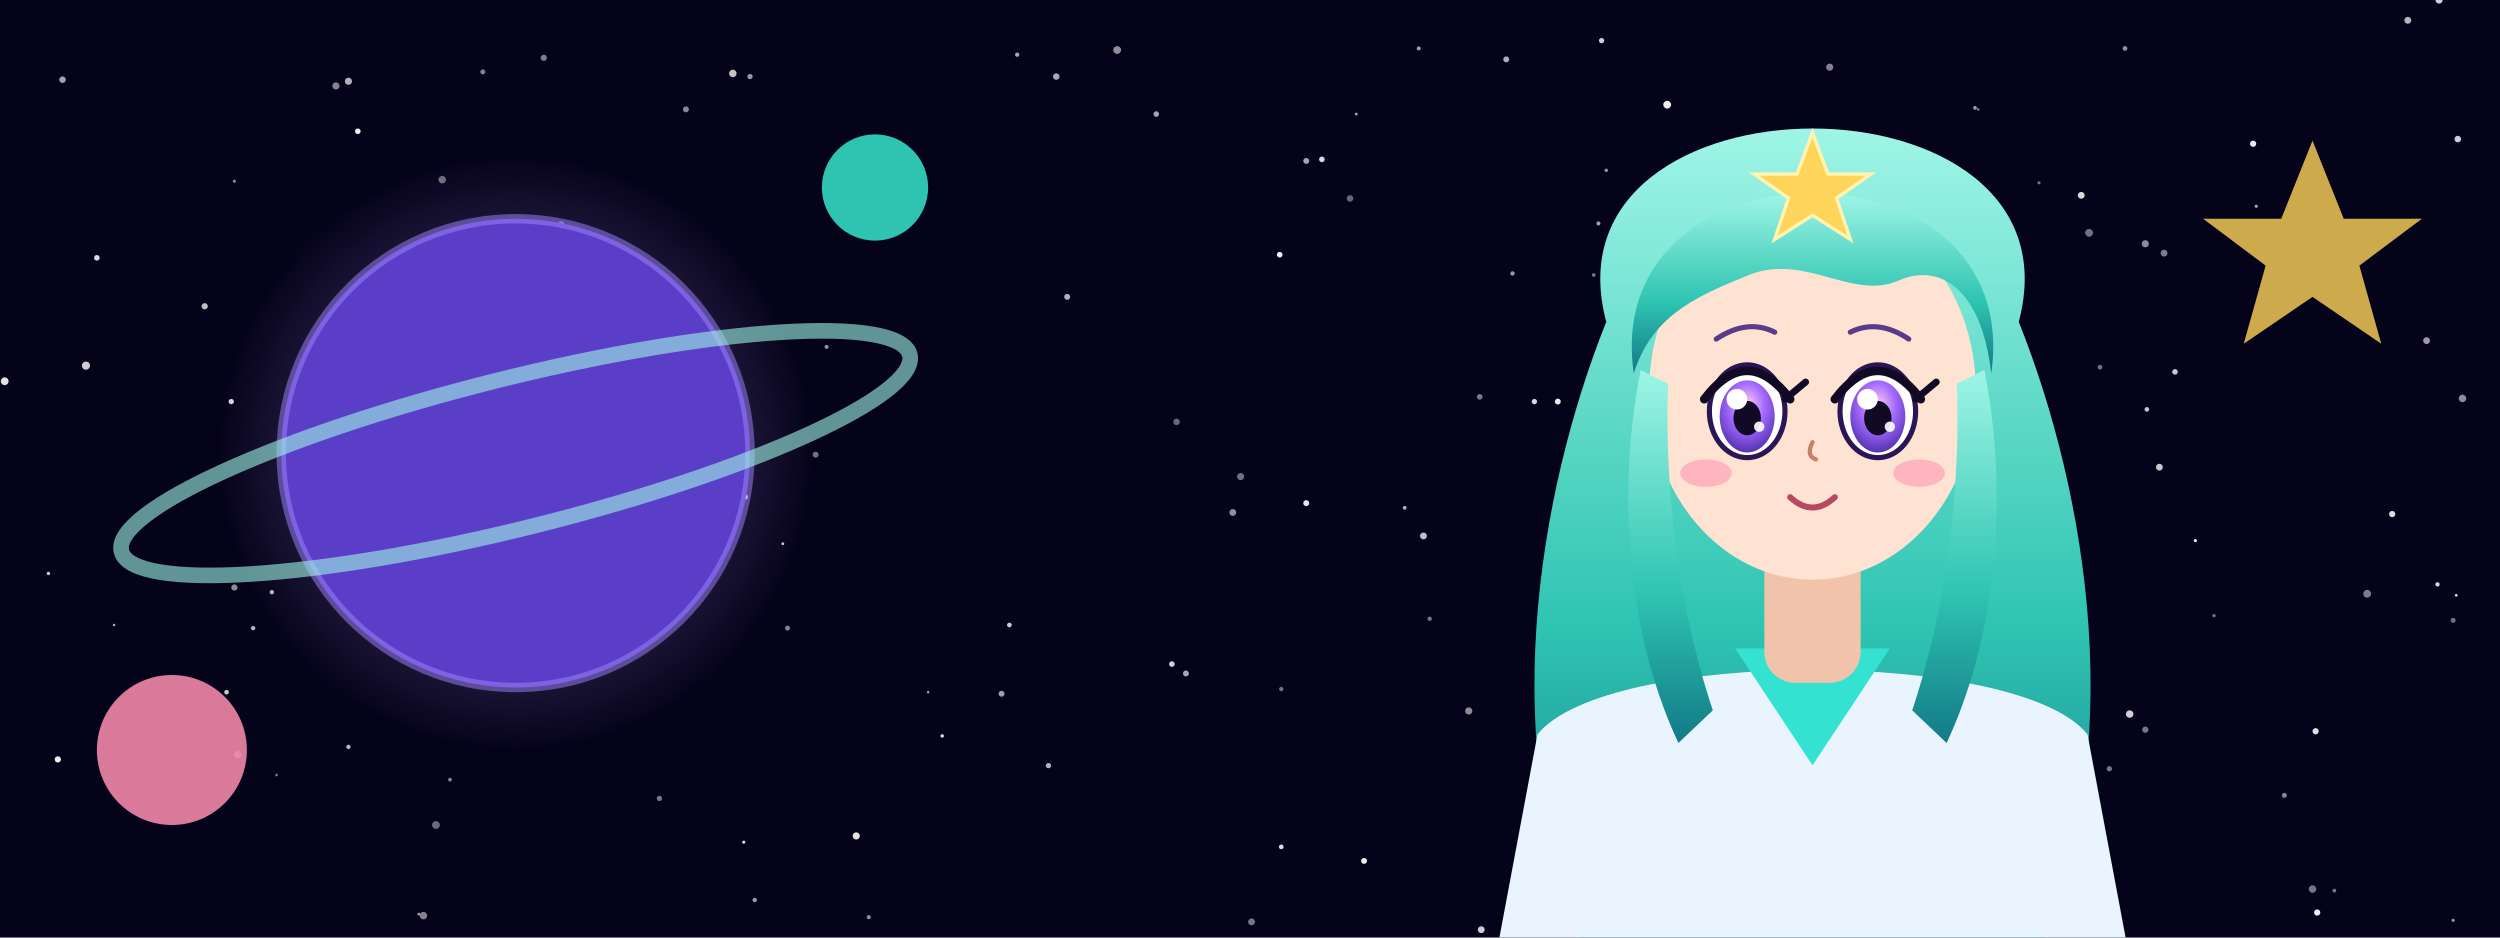
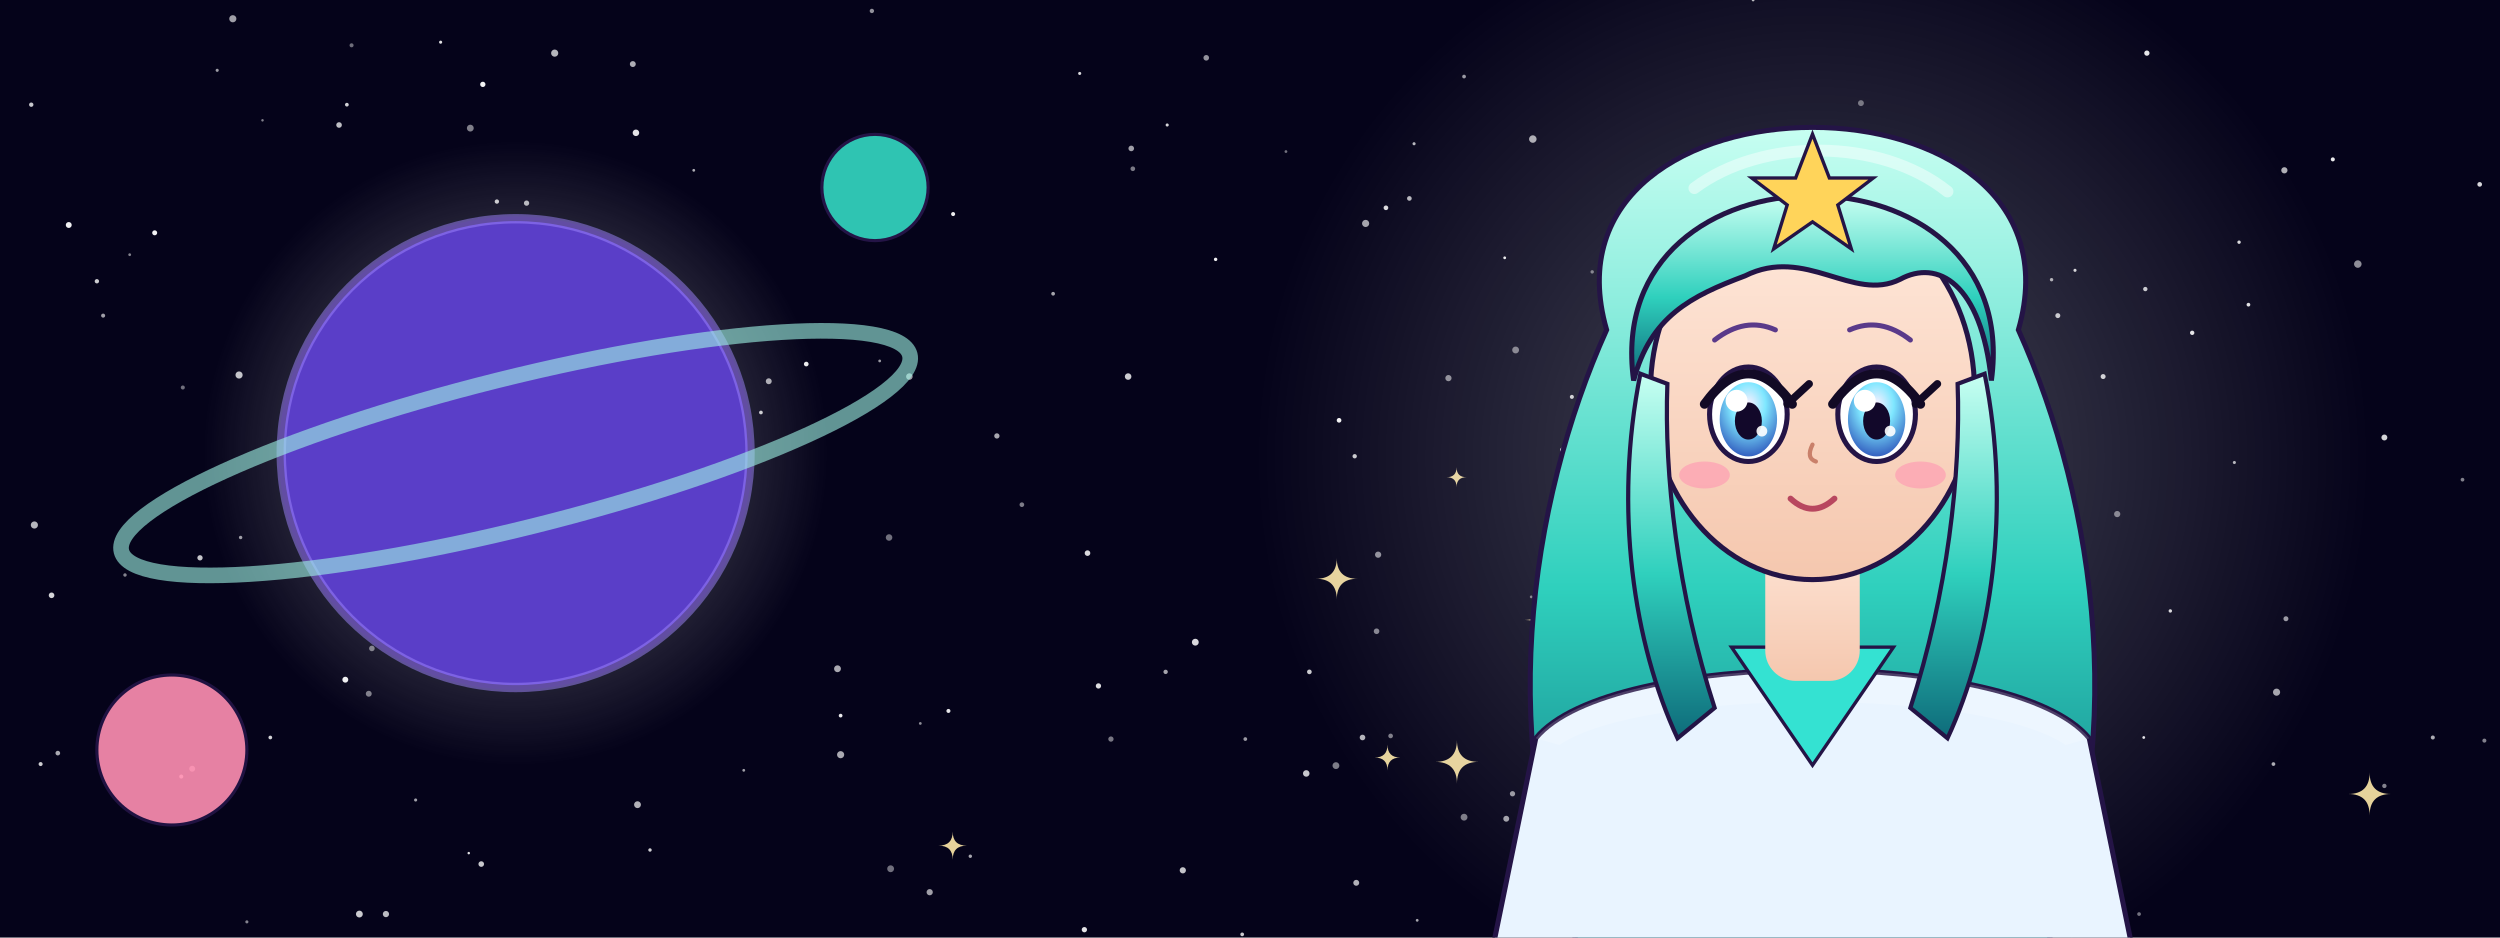
<svg xmlns="http://www.w3.org/2000/svg" viewBox="0 0 1600 600" preserveAspectRatio="xMidYMid slice">
  <defs>
-     <linearGradient id="hv" x1="0" y1="0" x2="0" y2="1">
-       <stop offset="0" stop-color="#c79bff" />
-       <stop offset=".55" stop-color="#8a4dff" />
-       <stop offset="1" stop-color="#4b23b8" />
-     </linearGradient>
-     <linearGradient id="ht" x1="0" y1="0" x2="0" y2="1">
-       <stop offset="0" stop-color="#9ff5e6" />
-       <stop offset=".6" stop-color="#2fc4b2" />
-       <stop offset="1" stop-color="#127a86" />
-     </linearGradient>
-     <linearGradient id="hn" x1="0" y1="0" x2="0" y2="1">
-       <stop offset="0" stop-color="#3b4fb0" />
-       <stop offset="1" stop-color="#1c2466" />
-     </linearGradient>
-     <radialGradient id="iris" cx=".5" cy=".35" r=".7">
-       <stop offset="0" stop-color="#ffd1f0" />
-       <stop offset=".45" stop-color="#a66bff" />
-       <stop offset="1" stop-color="#4a2aa8" />
+     <linearGradient id="hairV" x1="0" y1="0" x2="0" y2="1">
+       <stop offset="0" stop-color="#d9b3ff" />
+       <stop offset=".5" stop-color="#8f55ff" />
+       <stop offset="1" stop-color="#4a20b0" />
+     </linearGradient>
+     <linearGradient id="hairT" x1="0" y1="0" x2="0" y2="1">
+       <stop offset="0" stop-color="#c8fff2" />
+       <stop offset=".55" stop-color="#2fd0bd" />
+       <stop offset="1" stop-color="#0e6b7a" />
+     </linearGradient>
+     <linearGradient id="hairC" x1="0" y1="0" x2="0" y2="1">
+       <stop offset="0" stop-color="#ffb3c7" />
+       <stop offset=".55" stop-color="#ff5f8f" />
+       <stop offset="1" stop-color="#b3235b" />
+     </linearGradient>
+     <linearGradient id="skin" x1="0" y1="0" x2="0" y2="1">
+       <stop offset="0" stop-color="#ffe9dc" />
+       <stop offset="1" stop-color="#f5c7ae" />
+     </linearGradient>
+     <radialGradient id="iris" cx=".5" cy=".3" r=".75">
+       <stop offset="0" stop-color="#fff0ff" />
+       <stop offset=".4" stop-color="#7fe7ff" />
+       <stop offset="1" stop-color="#2a4fb8" />
    </radialGradient>
-     <radialGradient id="glow" cx=".5" cy=".5" r=".5">
-       <stop offset="0" stop-color="#b58cff" stop-opacity=".55" />
-       <stop offset="1" stop-color="#b58cff" stop-opacity="0" />
+     <radialGradient id="halo" cx=".5" cy=".5" r=".5">
+       <stop offset="0" stop-color="#ffffff" stop-opacity=".55" />
+       <stop offset="1" stop-color="#ffffff" stop-opacity="0" />
    </radialGradient>
-     <filter id="blur" x="-50%" y="-50%" width="200%" height="200%">
-       <feGaussianBlur stdDeviation="8" />
+     <filter id="soft" x="-30%" y="-30%" width="160%" height="160%">
+       <feGaussianBlur stdDeviation="6" />
    </filter>
  </defs>
  <rect width="1600" height="600" fill="#05031a" />
-   <circle cx="1480" cy="569" r="2.4" fill="#ffffff" opacity="0.45" />
-   <circle cx="947" cy="254" r="1.8" fill="#ffffff" opacity="0.47" />
-   <circle cx="307" cy="267" r="1.2" fill="#ffffff" opacity="0.65" />
-   <circle cx="40" cy="51" r="2.1" fill="#ffffff" opacity="0.63" />
-   <circle cx="820" cy="441" r="1.4" fill="#ffffff" opacity="0.43" />
-   <circle cx="1253" cy="353" r="2.0" fill="#ffffff" opacity="0.74" />
-   <circle cx="1553" cy="218" r="2.2" fill="#ffffff" opacity="0.60" />
-   <circle cx="915" cy="396" r="1.4" fill="#ffffff" opacity="0.45" />
-   <circle cx="759" cy="431" r="1.9" fill="#ffffff" opacity="0.65" />
-   <circle cx="1028" cy="109" r="1.1" fill="#ffffff" opacity="0.58" />
-   <circle cx="1305" cy="117" r="1.0" fill="#ffffff" opacity="0.45" />
-   <circle cx="62" cy="165" r="1.8" fill="#ffffff" opacity="0.85" />
-   <circle cx="529" cy="222" r="1.3" fill="#ffffff" opacity="0.57" />
-   <circle cx="1244" cy="329" r="1.3" fill="#ffffff" opacity="0.46" />
-   <circle cx="1254" cy="424" r="2.3" fill="#ffffff" opacity="0.53" />
-   <circle cx="873" cy="551" r="1.9" fill="#ffffff" opacity="0.92" />
-   <circle cx="268" cy="585" r="0.9" fill="#ffffff" opacity="0.63" />
-   <circle cx="37" cy="486" r="2.0" fill="#ffffff" opacity="0.94" />
-   <circle cx="1288" cy="569" r="1.8" fill="#ffffff" opacity="0.94" />
-   <circle cx="1198" cy="208" r="2.6" fill="#ffffff" opacity="0.61" />
-   <circle cx="309" cy="46" r="1.6" fill="#ffffff" opacity="0.51" />
-   <circle cx="1494" cy="570" r="1.2" fill="#ffffff" opacity="0.46" />
-   <circle cx="846" cy="102" r="1.8" fill="#ffffff" opacity="0.85" />
-   <circle cx="405" cy="253" r="2.4" fill="#ffffff" opacity="0.64" />
-   <circle cx="548" cy="535" r="2.3" fill="#ffffff" opacity="0.89" />
-   <circle cx="1100" cy="248" r="2.0" fill="#ffffff" opacity="0.86" />
-   <circle cx="1023" cy="143" r="1.3" fill="#ffffff" opacity="0.63" />
-   <circle cx="1235" cy="334" r="1.8" fill="#ffffff" opacity="0.85" />
-   <circle cx="174" cy="379" r="1.4" fill="#ffffff" opacity="0.71" />
-   <circle cx="1337" cy="149" r="2.5" fill="#ffffff" opacity="0.44" />
-   <circle cx="899" cy="325" r="1.2" fill="#ffffff" opacity="0.71" />
-   <circle cx="753" cy="270" r="2.1" fill="#ffffff" opacity="0.40" />
-   <circle cx="603" cy="471" r="1.1" fill="#ffffff" opacity="0.88" />
-   <circle cx="326" cy="409" r="1.1" fill="#ffffff" opacity="0.65" />
-   <circle cx="676" cy="49" r="2.1" fill="#ffffff" opacity="0.66" />
-   <circle cx="1102" cy="323" r="1.8" fill="#ffffff" opacity="0.69" />
-   <circle cx="476" cy="539" r="1.0" fill="#ffffff" opacity="0.88" />
-   <circle cx="1382" cy="299" r="2.2" fill="#ffffff" opacity="0.77" />
-   <circle cx="968" cy="175" r="1.4" fill="#ffffff" opacity="0.59" />
-   <circle cx="483" cy="576" r="1.4" fill="#ffffff" opacity="0.61" />
-   <circle cx="671" cy="490" r="1.7" fill="#ffffff" opacity="0.70" />
-   <circle cx="409" cy="167" r="1.0" fill="#ffffff" opacity="0.52" />
-   <circle cx="422" cy="511" r="1.7" fill="#ffffff" opacity="0.46" />
-   <circle cx="740" cy="73" r="1.8" fill="#ffffff" opacity="0.64" />
-   <circle cx="1373" cy="156" r="2.3" fill="#ffffff" opacity="0.54" />
-   <circle cx="1572" cy="381" r="0.9" fill="#ffffff" opacity="0.84" />
-   <circle cx="441" cy="217" r="1.1" fill="#ffffff" opacity="0.86" />
-   <circle cx="145" cy="443" r="1.5" fill="#ffffff" opacity="0.77" />
-   <circle cx="469" cy="47" r="2.4" fill="#ffffff" opacity="0.76" />
-   <circle cx="271" cy="586" r="2.4" fill="#ffffff" opacity="0.50" />
-   <circle cx="31" cy="367" r="1.1" fill="#ffffff" opacity="0.80" />
-   <circle cx="750" cy="425" r="1.8" fill="#ffffff" opacity="0.82" />
-   <circle cx="1315" cy="362" r="1.9" fill="#ffffff" opacity="0.58" />
-   <circle cx="215" cy="55" r="2.3" fill="#ffffff" opacity="0.51" />
-   <circle cx="683" cy="190" r="1.9" fill="#ffffff" opacity="0.69" />
-   <circle cx="1374" cy="262" r="1.5" fill="#ffffff" opacity="0.76" />
-   <circle cx="1192" cy="555" r="1.4" fill="#ffffff" opacity="0.89" />
-   <circle cx="1570" cy="589" r="1.0" fill="#ffffff" opacity="0.61" />
-   <circle cx="1238" cy="499" r="0.9" fill="#ffffff" opacity="0.62" />
-   <circle cx="1159" cy="455" r="1.8" fill="#ffffff" opacity="0.52" />
-   <circle cx="651" cy="35" r="1.4" fill="#ffffff" opacity="0.64" />
-   <circle cx="1317" cy="354" r="1.5" fill="#ffffff" opacity="0.54" />
-   <circle cx="504" cy="402" r="1.6" fill="#ffffff" opacity="0.50" />
-   <circle cx="1315" cy="345" r="2.5" fill="#ffffff" opacity="0.70" />
-   <circle cx="997" cy="257" r="1.9" fill="#ffffff" opacity="0.91" />
-   <circle cx="1570" cy="397" r="1.6" fill="#ffffff" opacity="0.43" />
-   <circle cx="1344" cy="235" r="1.5" fill="#ffffff" opacity="0.43" />
-   <circle cx="55" cy="234" r="2.6" fill="#ffffff" opacity="0.81" />
-   <circle cx="1134" cy="401" r="1.3" fill="#ffffff" opacity="0.49" />
-   <circle cx="964" cy="38" r="1.9" fill="#ffffff" opacity="0.68" />
-   <circle cx="868" cy="73" r="0.9" fill="#ffffff" opacity="0.66" />
-   <circle cx="233" cy="385" r="1.4" fill="#ffffff" opacity="0.74" />
-   <circle cx="1200" cy="364" r="1.8" fill="#ffffff" opacity="0.51" />
-   <circle cx="556" cy="587" r="1.3" fill="#ffffff" opacity="0.56" />
-   <circle cx="789" cy="328" r="2.2" fill="#ffffff" opacity="0.56" />
-   <circle cx="1541" cy="13" r="2.2" fill="#ffffff" opacity="0.71" />
-   <circle cx="1442" cy="92" r="2.0" fill="#ffffff" opacity="0.92" />
-   <circle cx="1067" cy="67" r="2.5" fill="#ffffff" opacity="0.93" />
-   <circle cx="177" cy="496" r="0.9" fill="#ffffff" opacity="0.44" />
-   <circle cx="1273" cy="432" r="2.5" fill="#ffffff" opacity="0.75" />
-   <circle cx="819" cy="163" r="1.8" fill="#ffffff" opacity="0.95" />
-   <circle cx="1035" cy="525" r="1.2" fill="#ffffff" opacity="0.80" />
-   <circle cx="1171" cy="43" r="2.3" fill="#ffffff" opacity="0.50" />
-   <circle cx="348" cy="37" r="2.0" fill="#ffffff" opacity="0.48" />
-   <circle cx="1561" cy="0" r="2.3" fill="#ffffff" opacity="0.82" />
-   <circle cx="911" cy="343" r="2.2" fill="#ffffff" opacity="0.75" />
-   <circle cx="223" cy="478" r="1.4" fill="#ffffff" opacity="0.72" />
-   <circle cx="820" cy="542" r="1.5" fill="#ffffff" opacity="0.87" />
-   <circle cx="131" cy="196" r="2.0" fill="#ffffff" opacity="0.74" />
-   <circle cx="1332" cy="125" r="2.2" fill="#ffffff" opacity="0.84" />
-   <circle cx="229" cy="84" r="1.8" fill="#ffffff" opacity="0.94" />
-   <circle cx="982" cy="257" r="1.7" fill="#ffffff" opacity="0.85" />
-   <circle cx="836" cy="322" r="1.9" fill="#ffffff" opacity="0.91" />
-   <circle cx="1281" cy="503" r="1.3" fill="#ffffff" opacity="0.73" />
-   <circle cx="1317" cy="431" r="2.5" fill="#ffffff" opacity="0.90" />
-   <circle cx="204" cy="305" r="1.4" fill="#ffffff" opacity="0.51" />
-   <circle cx="801" cy="590" r="2.2" fill="#ffffff" opacity="0.45" />
-   <circle cx="396" cy="222" r="2.4" fill="#ffffff" opacity="0.65" />
-   <circle cx="255" cy="330" r="1.2" fill="#ffffff" opacity="0.42" />
-   <circle cx="948" cy="595" r="2.2" fill="#ffffff" opacity="0.80" />
-   <circle cx="244" cy="337" r="1.9" fill="#ffffff" opacity="0.82" />
-   <circle cx="715" cy="32" r="2.5" fill="#ffffff" opacity="0.55" />
-   <circle cx="1181" cy="279" r="2.2" fill="#ffffff" opacity="0.59" />
-   <circle cx="148" cy="257" r="1.7" fill="#ffffff" opacity="0.84" />
-   <circle cx="646" cy="400" r="1.5" fill="#ffffff" opacity="0.80" />
-   <circle cx="279" cy="528" r="2.5" fill="#ffffff" opacity="0.41" />
-   <circle cx="1373" cy="467" r="2.0" fill="#ffffff" opacity="0.46" />
-   <circle cx="1173" cy="463" r="1.9" fill="#ffffff" opacity="0.93" />
-   <circle cx="1515" cy="380" r="2.5" fill="#ffffff" opacity="0.48" />
-   <circle cx="477" cy="318" r="1.7" fill="#ffffff" opacity="0.92" />
-   <circle cx="1018" cy="373" r="1.9" fill="#ffffff" opacity="0.92" />
-   <circle cx="641" cy="444" r="1.9" fill="#ffffff" opacity="0.62" />
-   <circle cx="542" cy="92" r="0.8" fill="#ffffff" opacity="0.58" />
-   <circle cx="480" cy="49" r="1.7" fill="#ffffff" opacity="0.59" />
-   <circle cx="1482" cy="468" r="2.0" fill="#ffffff" opacity="0.87" />
-   <circle cx="439" cy="70" r="1.9" fill="#ffffff" opacity="0.53" />
-   <circle cx="1576" cy="255" r="2.4" fill="#ffffff" opacity="0.54" />
-   <circle cx="150" cy="376" r="2.0" fill="#ffffff" opacity="0.54" />
-   <circle cx="1483" cy="584" r="2.0" fill="#ffffff" opacity="0.94" />
-   <circle cx="1573" cy="89" r="2.1" fill="#ffffff" opacity="0.81" />
-   <circle cx="1171" cy="204" r="1.8" fill="#ffffff" opacity="0.72" />
-   <circle cx="1360" cy="31" r="1.5" fill="#ffffff" opacity="0.57" />
-   <circle cx="1266" cy="70" r="0.9" fill="#ffffff" opacity="0.46" />
-   <circle cx="186" cy="261" r="2.4" fill="#ffffff" opacity="0.60" />
-   <circle cx="162" cy="402" r="1.4" fill="#ffffff" opacity="0.71" />
-   <circle cx="1196" cy="274" r="2.1" fill="#ffffff" opacity="0.74" />
-   <circle cx="1363" cy="457" r="2.4" fill="#ffffff" opacity="0.81" />
-   <circle cx="452" cy="303" r="2.2" fill="#ffffff" opacity="0.83" />
-   <circle cx="1169" cy="506" r="2.3" fill="#ffffff" opacity="0.70" />
-   <circle cx="1025" cy="26" r="1.7" fill="#ffffff" opacity="0.80" />
-   <circle cx="1462" cy="509" r="1.6" fill="#ffffff" opacity="0.53" />
-   <circle cx="1417" cy="394" r="1.1" fill="#ffffff" opacity="0.42" />
-   <circle cx="1405" cy="346" r="1.0" fill="#ffffff" opacity="0.94" />
-   <circle cx="940" cy="455" r="2.3" fill="#ffffff" opacity="0.54" />
-   <circle cx="836" cy="103" r="1.9" fill="#ffffff" opacity="0.64" />
-   <circle cx="1264" cy="69" r="1.2" fill="#ffffff" opacity="0.61" />
-   <circle cx="3" cy="244" r="2.5" fill="#ffffff" opacity="0.88" />
-   <circle cx="288" cy="499" r="1.2" fill="#ffffff" opacity="0.53" />
-   <circle cx="1020" cy="176" r="1.2" fill="#ffffff" opacity="0.45" />
-   <circle cx="283" cy="115" r="2.4" fill="#ffffff" opacity="0.42" />
-   <circle cx="864" cy="127" r="2.1" fill="#ffffff" opacity="0.40" />
-   <circle cx="594" cy="443" r="0.8" fill="#ffffff" opacity="0.63" />
-   <circle cx="522" cy="291" r="1.9" fill="#ffffff" opacity="0.44" />
-   <circle cx="1385" cy="162" r="2.2" fill="#ffffff" opacity="0.47" />
-   <circle cx="150" cy="116" r="1.0" fill="#ffffff" opacity="0.54" />
-   <circle cx="223" cy="52" r="2.3" fill="#ffffff" opacity="0.69" />
-   <circle cx="794" cy="305" r="2.3" fill="#ffffff" opacity="0.43" />
-   <circle cx="73" cy="400" r="0.8" fill="#ffffff" opacity="0.68" />
-   <circle cx="1000" cy="510" r="0.8" fill="#ffffff" opacity="0.62" />
-   <circle cx="501" cy="348" r="0.9" fill="#ffffff" opacity="0.81" />
-   <circle cx="1531" cy="329" r="2.0" fill="#ffffff" opacity="0.86" />
-   <circle cx="1350" cy="492" r="1.7" fill="#ffffff" opacity="0.45" />
-   <circle cx="1271" cy="506" r="2.1" fill="#ffffff" opacity="0.57" />
-   <circle cx="1560" cy="374" r="1.4" fill="#ffffff" opacity="0.83" />
-   <circle cx="359" cy="144" r="2.4" fill="#ffffff" opacity="0.43" />
-   <circle cx="1392" cy="238" r="1.8" fill="#ffffff" opacity="0.78" />
-   <circle cx="1444" cy="132" r="1.0" fill="#ffffff" opacity="0.68" />
-   <circle cx="359" cy="254" r="1.0" fill="#ffffff" opacity="0.45" />
-   <circle cx="908" cy="31" r="1.3" fill="#ffffff" opacity="0.61" />
-   <circle cx="152" cy="483" r="2.4" fill="#ffffff" opacity="0.42" />
-   <circle cx="330" cy="290" r="190" fill="url(#glow)" />
-   <circle cx="330" cy="290" r="150" fill="#5a3ec8" />
+   <circle cx="20" cy="67" r="1.4" fill="#fff" opacity="0.78" />
+   <circle cx="222" cy="67" r="1.2" fill="#fff" opacity="0.82" />
+   <circle cx="236" cy="444" r="1.9" fill="#fff" opacity="0.48" />
+   <circle cx="857" cy="269" r="1.5" fill="#fff" opacity="0.95" />
+   <circle cx="149" cy="12" r="2.3" fill="#fff" opacity="0.62" />
+   <circle cx="318" cy="198" r="1.4" fill="#fff" opacity="0.93" />
+   <circle cx="337" cy="130" r="1.7" fill="#fff" opacity="0.70" />
+   <circle cx="1526" cy="503" r="1.4" fill="#fff" opacity="0.51" />
+   <circle cx="1338" cy="593" r="0.8" fill="#fff" opacity="0.80" />
+   <circle cx="1389" cy="391" r="1.1" fill="#fff" opacity="0.84" />
+   <circle cx="1168" cy="116" r="1.8" fill="#fff" opacity="0.52" />
+   <circle cx="66" cy="202" r="1.3" fill="#fff" opacity="0.62" />
+   <circle cx="1035" cy="502" r="2.3" fill="#fff" opacity="0.94" />
+   <circle cx="1590" cy="474" r="1.3" fill="#fff" opacity="0.50" />
+   <circle cx="998" cy="327" r="1.9" fill="#fff" opacity="0.45" />
+   <circle cx="308" cy="553" r="1.8" fill="#fff" opacity="0.78" />
+   <circle cx="153" cy="240" r="2.3" fill="#fff" opacity="0.76" />
+   <circle cx="1587" cy="118" r="1.5" fill="#fff" opacity="0.84" />
+   <circle cx="711" cy="473" r="1.7" fill="#fff" opacity="0.46" />
+   <circle cx="158" cy="590" r="1.0" fill="#fff" opacity="0.51" />
+   <circle cx="536" cy="428" r="2.2" fill="#fff" opacity="0.66" />
+   <circle cx="797" cy="473" r="1.2" fill="#fff" opacity="0.60" />
+   <circle cx="980" cy="382" r="0.9" fill="#fff" opacity="0.46" />
+   <circle cx="221" cy="435" r="1.9" fill="#fff" opacity="0.94" />
+   <circle cx="1228" cy="153" r="2.0" fill="#fff" opacity="0.94" />
+   <circle cx="558" cy="7" r="1.4" fill="#fff" opacity="0.56" />
+   <circle cx="282" cy="27" r="1.0" fill="#fff" opacity="0.88" />
+   <circle cx="80" cy="368" r="1.1" fill="#fff" opacity="0.51" />
+   <circle cx="1313" cy="179" r="1.1" fill="#fff" opacity="0.65" />
+   <circle cx="1112" cy="315" r="2.2" fill="#fff" opacity="0.62" />
+   <circle cx="838" cy="430" r="1.5" fill="#fff" opacity="0.79" />
+   <circle cx="747" cy="80" r="1.0" fill="#fff" opacity="0.83" />
+   <circle cx="1192" cy="566" r="1.9" fill="#fff" opacity="0.72" />
+   <circle cx="266" cy="512" r="1.0" fill="#fff" opacity="0.63" />
+   <circle cx="225" cy="228" r="1.3" fill="#fff" opacity="0.63" />
+   <circle cx="1138" cy="325" r="1.2" fill="#fff" opacity="0.83" />
+   <circle cx="1176" cy="496" r="0.9" fill="#fff" opacity="0.74" />
+   <circle cx="1433" cy="155" r="1.1" fill="#fff" opacity="0.85" />
+   <circle cx="582" cy="241" r="2.1" fill="#fff" opacity="0.61" />
+   <circle cx="318" cy="129" r="1.4" fill="#fff" opacity="0.78" />
+   <circle cx="589" cy="463" r="0.9" fill="#fff" opacity="0.54" />
+   <circle cx="1000" cy="288" r="1.6" fill="#fff" opacity="0.91" />
+   <circle cx="444" cy="109" r="0.9" fill="#fff" opacity="0.67" />
+   <circle cx="475" cy="284" r="0.8" fill="#fff" opacity="0.40" />
+   <circle cx="607" cy="455" r="1.3" fill="#fff" opacity="0.90" />
+   <circle cx="927" cy="242" r="2.0" fill="#fff" opacity="0.53" />
+   <circle cx="968" cy="508" r="1.7" fill="#fff" opacity="0.58" />
+   <circle cx="154" cy="344" r="1.1" fill="#fff" opacity="0.61" />
+   <circle cx="868" cy="565" r="1.9" fill="#fff" opacity="0.69" />
+   <circle cx="1373" cy="185" r="1.4" fill="#fff" opacity="0.77" />
+   <circle cx="887" cy="133" r="1.5" fill="#fff" opacity="0.85" />
+   <circle cx="388" cy="423" r="0.9" fill="#fff" opacity="0.93" />
+   <circle cx="1095" cy="194" r="2.4" fill="#fff" opacity="0.84" />
+   <circle cx="99" cy="149" r="1.6" fill="#fff" opacity="0.95" />
+   <circle cx="225" cy="29" r="1.3" fill="#fff" opacity="0.42" />
+   <circle cx="654" cy="323" r="1.5" fill="#fff" opacity="0.48" />
+   <circle cx="37" cy="482" r="1.5" fill="#fff" opacity="0.66" />
+   <circle cx="765" cy="411" r="2.2" fill="#fff" opacity="0.85" />
+   <circle cx="1163" cy="203" r="1.1" fill="#fff" opacity="0.45" />
+   <circle cx="1374" cy="34" r="1.7" fill="#fff" opacity="0.90" />
+   <circle cx="516" cy="233" r="1.5" fill="#fff" opacity="0.92" />
+   <circle cx="1095" cy="503" r="0.9" fill="#fff" opacity="0.80" />
+   <circle cx="722" cy="241" r="2.1" fill="#fff" opacity="0.80" />
+   <circle cx="1457" cy="443" r="2.3" fill="#fff" opacity="0.64" />
+   <circle cx="890" cy="471" r="1.5" fill="#fff" opacity="0.48" />
+   <circle cx="937" cy="523" r="2.2" fill="#fff" opacity="0.47" />
+   <circle cx="610" cy="137" r="1.3" fill="#fff" opacity="0.93" />
+   <circle cx="674" cy="188" r="1.2" fill="#fff" opacity="0.64" />
+   <circle cx="1072" cy="206" r="1.1" fill="#fff" opacity="0.52" />
+   <circle cx="416" cy="544" r="1.1" fill="#fff" opacity="0.81" />
+   <circle cx="173" cy="472" r="1.2" fill="#fff" opacity="0.83" />
+   <circle cx="691" cy="47" r="1.0" fill="#fff" opacity="0.84" />
+   <circle cx="867" cy="292" r="1.4" fill="#fff" opacity="0.78" />
+   <circle cx="772" cy="37" r="1.8" fill="#fff" opacity="0.57" />
+   <circle cx="1355" cy="329" r="2.0" fill="#fff" opacity="0.47" />
+   <circle cx="1131" cy="366" r="2.2" fill="#fff" opacity="0.89" />
+   <circle cx="882" cy="355" r="2.0" fill="#fff" opacity="0.55" />
+   <circle cx="872" cy="472" r="1.8" fill="#fff" opacity="0.70" />
+   <circle cx="1369" cy="585" r="1.2" fill="#fff" opacity="0.44" />
+   <circle cx="981" cy="89" r="2.4" fill="#fff" opacity="0.66" />
+   <circle cx="855" cy="490" r="2.2" fill="#fff" opacity="0.48" />
+   <circle cx="725" cy="108" r="1.5" fill="#fff" opacity="0.47" />
+   <circle cx="1403" cy="213" r="1.4" fill="#fff" opacity="0.89" />
+   <circle cx="1317" cy="202" r="1.6" fill="#fff" opacity="0.76" />
+   <circle cx="301" cy="82" r="2.2" fill="#fff" opacity="0.49" />
+   <circle cx="1132" cy="443" r="1.7" fill="#fff" opacity="0.59" />
+   <circle cx="1372" cy="472" r="0.9" fill="#fff" opacity="0.89" />
+   <circle cx="1019" cy="174" r="1.1" fill="#fff" opacity="0.45" />
+   <circle cx="1298" cy="509" r="1.4" fill="#fff" opacity="0.50" />
+   <circle cx="117" cy="248" r="1.3" fill="#fff" opacity="0.43" />
+   <circle cx="476" cy="493" r="0.9" fill="#fff" opacity="0.62" />
+   <circle cx="823" cy="97" r="0.9" fill="#fff" opacity="0.44" />
+   <circle cx="230" cy="585" r="2.2" fill="#fff" opacity="0.79" />
+   <circle cx="1439" cy="195" r="1.2" fill="#fff" opacity="0.88" />
+   <circle cx="970" cy="554" r="1.4" fill="#fff" opacity="0.63" />
+   <circle cx="1149" cy="529" r="1.1" fill="#fff" opacity="0.54" />
+   <circle cx="22" cy="336" r="2.3" fill="#fff" opacity="0.71" />
+   <circle cx="238" cy="415" r="1.8" fill="#fff" opacity="0.46" />
+   <circle cx="1463" cy="396" r="1.6" fill="#fff" opacity="0.59" />
+   <circle cx="257" cy="281" r="1.4" fill="#fff" opacity="0.53" />
+   <circle cx="1034" cy="397" r="2.3" fill="#fff" opacity="0.93" />
+   <circle cx="746" cy="430" r="1.4" fill="#fff" opacity="0.64" />
+   <circle cx="907" cy="589" r="0.9" fill="#fff" opacity="0.65" />
+   <circle cx="538" cy="483" r="2.3" fill="#fff" opacity="0.66" />
+   <circle cx="128" cy="357" r="1.7" fill="#fff" opacity="0.77" />
+   <circle cx="1243" cy="278" r="1.7" fill="#fff" opacity="0.82" />
+   <circle cx="44" cy="144" r="1.9" fill="#fff" opacity="0.94" />
+   <circle cx="1509" cy="169" r="2.4" fill="#fff" opacity="0.55" />
+   <circle cx="724" cy="95" r="1.8" fill="#fff" opacity="0.62" />
+   <circle cx="1096" cy="574" r="1.0" fill="#fff" opacity="0.76" />
+   <circle cx="963" cy="165" r="0.9" fill="#fff" opacity="0.92" />
+   <circle cx="1112" cy="375" r="1.0" fill="#fff" opacity="0.89" />
+   <circle cx="638" cy="279" r="1.7" fill="#fff" opacity="0.65" />
+   <circle cx="1526" cy="280" r="1.9" fill="#fff" opacity="0.83" />
+   <circle cx="1493" cy="102" r="1.3" fill="#fff" opacity="0.92" />
+   <circle cx="970" cy="224" r="2.2" fill="#fff" opacity="0.47" />
+   <circle cx="405" cy="41" r="1.9" fill="#fff" opacity="0.67" />
+   <circle cx="487" cy="264" r="1.2" fill="#fff" opacity="0.79" />
+   <circle cx="1215" cy="229" r="2.2" fill="#fff" opacity="0.42" />
+   <circle cx="905" cy="92" r="1.0" fill="#fff" opacity="0.71" />
+   <circle cx="139" cy="45" r="1.0" fill="#fff" opacity="0.61" />
+   <circle cx="1328" cy="173" r="1.0" fill="#fff" opacity="0.82" />
+   <circle cx="1307" cy="598" r="0.9" fill="#fff" opacity="0.49" />
+   <circle cx="694" cy="595" r="1.7" fill="#fff" opacity="0.89" />
+   <circle cx="359" cy="282" r="1.9" fill="#fff" opacity="0.52" />
+   <circle cx="836" cy="495" r="2.1" fill="#fff" opacity="0.78" />
+   <circle cx="1326" cy="598" r="1.8" fill="#fff" opacity="0.54" />
+   <circle cx="355" cy="34" r="2.3" fill="#fff" opacity="0.71" />
+   <circle cx="964" cy="524" r="1.9" fill="#fff" opacity="0.62" />
+   <circle cx="937" cy="49" r="1.2" fill="#fff" opacity="0.59" />
+   <circle cx="1271" cy="397" r="1.8" fill="#fff" opacity="0.62" />
+   <circle cx="563" cy="231" r="0.9" fill="#fff" opacity="0.60" />
+   <circle cx="1455" cy="489" r="1.2" fill="#fff" opacity="0.67" />
+   <circle cx="1191" cy="120" r="1.4" fill="#fff" opacity="0.72" />
+   <circle cx="300" cy="546" r="0.8" fill="#fff" opacity="0.88" />
+   <circle cx="1071" cy="238" r="1.3" fill="#fff" opacity="0.88" />
+   <circle cx="1138" cy="126" r="1.3" fill="#fff" opacity="0.45" />
+   <circle cx="1006" cy="254" r="1.3" fill="#fff" opacity="0.79" />
+   <circle cx="407" cy="85" r="2.1" fill="#fff" opacity="0.89" />
+   <circle cx="1292" cy="335" r="1.9" fill="#fff" opacity="0.87" />
+   <circle cx="62" cy="180" r="1.4" fill="#fff" opacity="0.80" />
+   <circle cx="538" cy="458" r="1.2" fill="#fff" opacity="0.92" />
+   <circle cx="696" cy="354" r="1.8" fill="#fff" opacity="0.85" />
+   <circle cx="902" cy="127" r="1.5" fill="#fff" opacity="0.71" />
+   <circle cx="116" cy="497" r="1.3" fill="#fff" opacity="0.91" />
+   <circle cx="595" cy="571" r="2.0" fill="#fff" opacity="0.62" />
+   <circle cx="1122" cy="0" r="0.9" fill="#fff" opacity="0.72" />
+   <circle cx="492" cy="244" r="1.9" fill="#fff" opacity="0.66" />
+   <circle cx="980" cy="445" r="2.1" fill="#fff" opacity="0.46" />
+   <circle cx="1326" cy="446" r="1.2" fill="#fff" opacity="0.45" />
+   <circle cx="309" cy="54" r="1.7" fill="#fff" opacity="0.95" />
+   <circle cx="778" cy="166" r="1.1" fill="#fff" opacity="0.94" />
+   <circle cx="874" cy="143" r="2.3" fill="#fff" opacity="0.63" />
+   <circle cx="1576" cy="307" r="1.2" fill="#fff" opacity="0.50" />
+   <circle cx="26" cy="489" r="1.3" fill="#fff" opacity="0.80" />
+   <circle cx="1346" cy="241" r="1.6" fill="#fff" opacity="0.80" />
+   <circle cx="1028" cy="218" r="1.1" fill="#fff" opacity="0.56" />
+   <circle cx="33" cy="381" r="1.8" fill="#fff" opacity="0.83" />
+   <circle cx="703" cy="439" r="1.7" fill="#fff" opacity="0.87" />
+   <circle cx="881" cy="404" r="1.8" fill="#fff" opacity="0.51" />
+   <circle cx="123" cy="492" r="1.9" fill="#fff" opacity="0.68" />
+   <circle cx="1462" cy="109" r="2.0" fill="#fff" opacity="0.68" />
+   <circle cx="168" cy="77" r="0.8" fill="#fff" opacity="0.50" />
+   <circle cx="1243" cy="287" r="0.9" fill="#fff" opacity="0.67" />
+   <circle cx="1557" cy="472" r="1.3" fill="#fff" opacity="0.67" />
+   <circle cx="587" cy="139" r="1.9" fill="#fff" opacity="0.41" />
+   <circle cx="757" cy="557" r="2.0" fill="#fff" opacity="0.76" />
+   <circle cx="1331" cy="571" r="1.2" fill="#fff" opacity="0.92" />
+   <circle cx="1430" cy="296" r="1.0" fill="#fff" opacity="0.69" />
+   <circle cx="795" cy="598" r="1.2" fill="#fff" opacity="0.79" />
+   <circle cx="1214" cy="361" r="1.3" fill="#fff" opacity="0.90" />
+   <circle cx="408" cy="515" r="2.2" fill="#fff" opacity="0.69" />
+   <circle cx="83" cy="163" r="0.9" fill="#fff" opacity="0.50" />
+   <circle cx="569" cy="344" r="2.1" fill="#fff" opacity="0.43" />
+   <circle cx="1191" cy="66" r="1.9" fill="#fff" opacity="0.41" />
+   <circle cx="570" cy="556" r="2.2" fill="#fff" opacity="0.43" />
+   <circle cx="621" cy="548" r="1.1" fill="#fff" opacity="0.65" />
+   <circle cx="418" cy="178" r="1.6" fill="#fff" opacity="0.48" />
+   <circle cx="247" cy="585" r="2.0" fill="#fff" opacity="0.73" />
+   <circle cx="217" cy="80" r="1.8" fill="#fff" opacity="0.74" />
+   <circle cx="330" cy="290" r="200" fill="url(#halo)" opacity=".8" />
+   <circle cx="330" cy="290" r="150" fill="#5a3ec8" stroke="#241446" stroke-width="3" />
  <circle cx="330" cy="290" r="150" fill="none" stroke="#9f86ff" stroke-width="6" opacity=".5" />
  <ellipse cx="330" cy="290" rx="260" ry="48" fill="none" stroke="#9ff5e6" stroke-width="10" opacity=".6" transform="rotate(-14 330 290)" />
-   <circle cx="560" cy="120" r="34" fill="#2fc4b2" />
-   <circle cx="110" cy="480" r="48" fill="#ff8fb1" opacity=".85" />
-   <path d="M1480,90 L1500,140 L1550,140 L1510,170 L1524,220 L1480,190 L1436,220 L1450,170 L1410,140 L1460,140Z" fill="#ffd45a" opacity=".8" />
-   <g transform="translate(1160,250) scale(1.1)">
-     <path d="M-120,-40 C-160,-190 160,-190 120,-40 C160,60 185,210 130,330 L-130,330 C-185,210 -160,60 -120,-40Z" fill="url(#ht)" />
-     <path d="M-160,200 C-120,150 120,150 160,200 L205,440 L-205,440Z" fill="#e9f4ff" />
-     <path d="M-45,150 L0,218 L45,150 Z" fill="#34e2d2" />
-     <rect x="-28" y="75" width="56" height="95" rx="18" fill="#f2c3ab" />
-     <ellipse cx="0" cy="0" rx="95" ry="110" fill="#ffe3d2" />
-     <path d="M-104,-10 C-124,-150 124,-150 104,-10 C98,-62 72,-74 50,-64 C22,-52 -6,-82 -40,-66 C-70,-54 -94,-42 -104,-10Z" fill="url(#ht)" />
-     <path d="M-100,-12 C-116,70 -104,150 -78,205 L-58,186 C-80,120 -86,50 -84,-4Z" fill="url(#ht)" />
-     <path d="M100,-12 C116,70 104,150 78,205 L58,186 C80,120 86,50 84,-4Z" fill="url(#ht)" />
-     <g transform="translate(-38,12)">
-       <ellipse rx="22" ry="27" fill="#ffffff" stroke="#2a1656" stroke-width="3" />
-       <ellipse rx="16" ry="21" cy="3" fill="url(#iris)" />
-       <ellipse rx="8" ry="10" cy="4" fill="#120a25" />
-       <circle cx="-6" cy="-7" r="6" fill="#fff" />
-       <circle cx="7" cy="9" r="3" fill="#fff" opacity=".9" />
-       <path d="M-25,-7 Q0,-40 25,-7" fill="none" stroke="#120a25" stroke-width="5" stroke-linecap="round" />
-       <path d="M22,-7 L34,-17" stroke="#120a25" stroke-width="4" stroke-linecap="round" />
+   <circle cx="560" cy="120" r="34" fill="#2fc4b2" stroke="#241446" stroke-width="2" />
+   <circle cx="110" cy="480" r="48" fill="#ff8fb1" opacity=".9" stroke="#241446" stroke-width="2" />
+   <path d="M609.728,532.204 Q609.728,541.209 618.733,541.209 Q609.728,541.209 609.728,550.214 Q609.728,541.209 600.723,541.209 Q609.728,541.209 609.728,532.204Z" fill="#ffe9a8" opacity="0.9" />
+   <path d="M855.525,357.092 Q855.525,370.406 868.838,370.406 Q855.525,370.406 855.525,383.719 Q855.525,370.406 842.211,370.406 Q855.525,370.406 855.525,357.092Z" fill="#ffe9a8" opacity="0.9" />
+   <path d="M932.2,299.028 Q932.2,305.419 938.592,305.419 Q932.2,305.419 932.2,311.811 Q932.2,305.419 925.809,305.419 Q932.2,305.419 932.2,299.028Z" fill="#ffe9a8" opacity="0.9" />
+   <path d="M1043.598,493.14 Q1043.598,506.665 1057.122,506.665 Q1043.598,506.665 1043.598,520.189 Q1043.598,506.665 1030.073,506.665 Q1043.598,506.665 1043.598,493.14Z" fill="#ffe9a8" opacity="0.9" />
+   <path d="M932.445,473.638 Q932.445,487.597 946.404,487.597 Q932.445,487.597 932.445,501.556 Q932.445,487.597 918.486,487.597 Q932.445,487.597 932.445,473.638Z" fill="#ffe9a8" opacity="0.9" />
+   <path d="M887.993,476.573 Q887.993,484.819 896.238,484.819 Q887.993,484.819 887.993,493.065 Q887.993,484.819 879.747,484.819 Q887.993,484.819 887.993,476.573Z" fill="#ffe9a8" opacity="0.9" />
+   <path d="M1516.562,494.394 Q1516.562,508.161 1530.329,508.161 Q1516.562,508.161 1516.562,521.927 Q1516.562,508.161 1502.795,508.161 Q1516.562,508.161 1516.562,494.394Z" fill="#ffe9a8" opacity="0.9" />
+   <path d="M987.423,385.121 Q987.423,396.758 999.06,396.758 Q987.423,396.758 987.423,408.396 Q987.423,396.758 975.785,396.758 Q987.423,396.758 987.423,385.121Z" fill="#ffe9a8" opacity="0.9" />
+   <g transform="translate(1160,250) scale(1.08)">
+     <ellipse cx="0" cy="40" rx="330" ry="330" fill="url(#halo)" opacity=".5" />
+     <path d="M-122,-36 C-168,-196 168,-196 122,-36 C168,66 190,214 134,340 L-134,340 C-190,214 -168,66 -122,-36Z" fill="url(#hairT)" stroke="#241446" stroke-width="3" />
+     <path d="M-164,206 C-120,152 120,152 164,206 L214,450 L-214,450Z" fill="#e9f4ff" stroke="#241446" stroke-width="3" />
+     <path d="M-164,206 C-120,152 120,152 164,206 L150,210 C100,176 -100,176 -150,210Z" fill="#ffffff" opacity=".18" />
+     <path d="M-48,152 L0,222 L48,152 Z" fill="#34e2d2" stroke="#241446" stroke-width="2" />
+     <rect x="-28" y="74" width="56" height="98" rx="18" fill="url(#skin)" />
+     <ellipse cx="0" cy="0" rx="96" ry="112" fill="url(#skin)" stroke="#241446" stroke-width="3" />
+     <path d="M-106,-6 C-126,-152 126,-152 106,-6 C100,-64 74,-78 52,-66 C24,-52 -4,-86 -40,-68 C-72,-56 -96,-44 -106,-6Z" fill="url(#hairT)" stroke="#241446" stroke-width="3" />
+     <path d="M-70,-120 C-30,-150 40,-150 80,-118" fill="none" stroke="#ffffff" stroke-width="7" stroke-linecap="round" opacity=".45" />
+     <path d="M-102,-10 C-118,70 -106,150 -80,206 L-58,188 C-80,120 -88,50 -86,-4Z" fill="url(#hairT)" stroke="#241446" stroke-width="2.5" />
+     <path d="M102,-10 C118,70 106,150 80,206 L58,188 C80,120 88,50 86,-4Z" fill="url(#hairT)" stroke="#241446" stroke-width="2.5" />
+     <g transform="translate(-38,14) scale(1.0)">
+       <ellipse rx="23" ry="28" fill="#ffffff" stroke="#241446" stroke-width="3" />
+       <ellipse rx="17" ry="22" cy="3" fill="url(#iris)" />
+       <ellipse rx="8" ry="11" cy="4" fill="#12082a" />
+       <circle cx="-7" cy="-8" r="6.5" fill="#fff" />
+       <circle cx="8" cy="10" r="3.2" fill="#fff" opacity=".9" />
+       <path d="M-26,-6 Q0,-42 26,-6" fill="none" stroke="#120a25" stroke-width="5.5" stroke-linecap="round" />
+       <path d="M23,-6 L36,-18" stroke="#120a25" stroke-width="4.5" stroke-linecap="round" />
    </g>
-     <g transform="translate(38,12)">
-       <ellipse rx="22" ry="27" fill="#ffffff" stroke="#2a1656" stroke-width="3" />
-       <ellipse rx="16" ry="21" cy="3" fill="url(#iris)" />
-       <ellipse rx="8" ry="10" cy="4" fill="#120a25" />
-       <circle cx="-6" cy="-7" r="6" fill="#fff" />
-       <circle cx="7" cy="9" r="3" fill="#fff" opacity=".9" />
-       <path d="M-25,-7 Q0,-40 25,-7" fill="none" stroke="#120a25" stroke-width="5" stroke-linecap="round" />
-       <path d="M22,-7 L34,-17" stroke="#120a25" stroke-width="4" stroke-linecap="round" />
+     <g transform="translate(38,14) scale(1.0)">
+       <ellipse rx="23" ry="28" fill="#ffffff" stroke="#241446" stroke-width="3" />
+       <ellipse rx="17" ry="22" cy="3" fill="url(#iris)" />
+       <ellipse rx="8" ry="11" cy="4" fill="#12082a" />
+       <circle cx="-7" cy="-8" r="6.5" fill="#fff" />
+       <circle cx="8" cy="10" r="3.2" fill="#fff" opacity=".9" />
+       <path d="M-26,-6 Q0,-42 26,-6" fill="none" stroke="#120a25" stroke-width="5.5" stroke-linecap="round" />
+       <path d="M23,-6 L36,-18" stroke="#120a25" stroke-width="4.5" stroke-linecap="round" />
    </g>
-     <path d="M-56,-30 Q-38,-42 -22,-34M22,-34 Q38,-42 56,-30" fill="none" stroke="#5a3a8a" stroke-width="3" stroke-linecap="round" />
-     <path d="M0,30 q-4,8 2,10" fill="none" stroke="#c9806a" stroke-width="2.5" stroke-linecap="round" />
-     <path d="M-13,62 Q0,74 13,62" fill="none" stroke="#b8475f" stroke-width="3.5" stroke-linecap="round" />
-     <ellipse cx="-62" cy="48" rx="15" ry="8" fill="#ff8fb1" opacity=".55" />
-     <ellipse cx="62" cy="48" rx="15" ry="8" fill="#ff8fb1" opacity=".55" />
-     <path d="M0,-150 L9,-126 L34,-126 L14,-112 L22,-88 L0,-102 L-22,-88 L-14,-112 L-34,-126 L-9,-126Z" fill="#ffd45a" stroke="#fff3b0" stroke-width="2" />
+     <path d="M-58,-30 Q-40,-44 -22,-36M22,-36 Q40,-44 58,-30" fill="none" stroke="#5a3a8a" stroke-width="3" stroke-linecap="round" />
+     <path d="M0,32 q-4,8 2,10" fill="none" stroke="#c9806a" stroke-width="2.5" stroke-linecap="round" />
+     <path d="M-13,64 Q0,76 13,64" fill="none" stroke="#b8475f" stroke-width="3.5" stroke-linecap="round" />
+     <ellipse cx="-64" cy="50" rx="15" ry="8" fill="#ff8fb1" opacity=".55" />
+     <ellipse cx="64" cy="50" rx="15" ry="8" fill="#ff8fb1" opacity=".55" />
+     <path d="M0,-152 L10,-126 L36,-126 L15,-110 L23,-84 L0,-100 L-23,-84 L-15,-110 L-36,-126 L-10,-126Z" fill="#ffd45a" stroke="#241446" stroke-width="2" />
  </g>
</svg>
